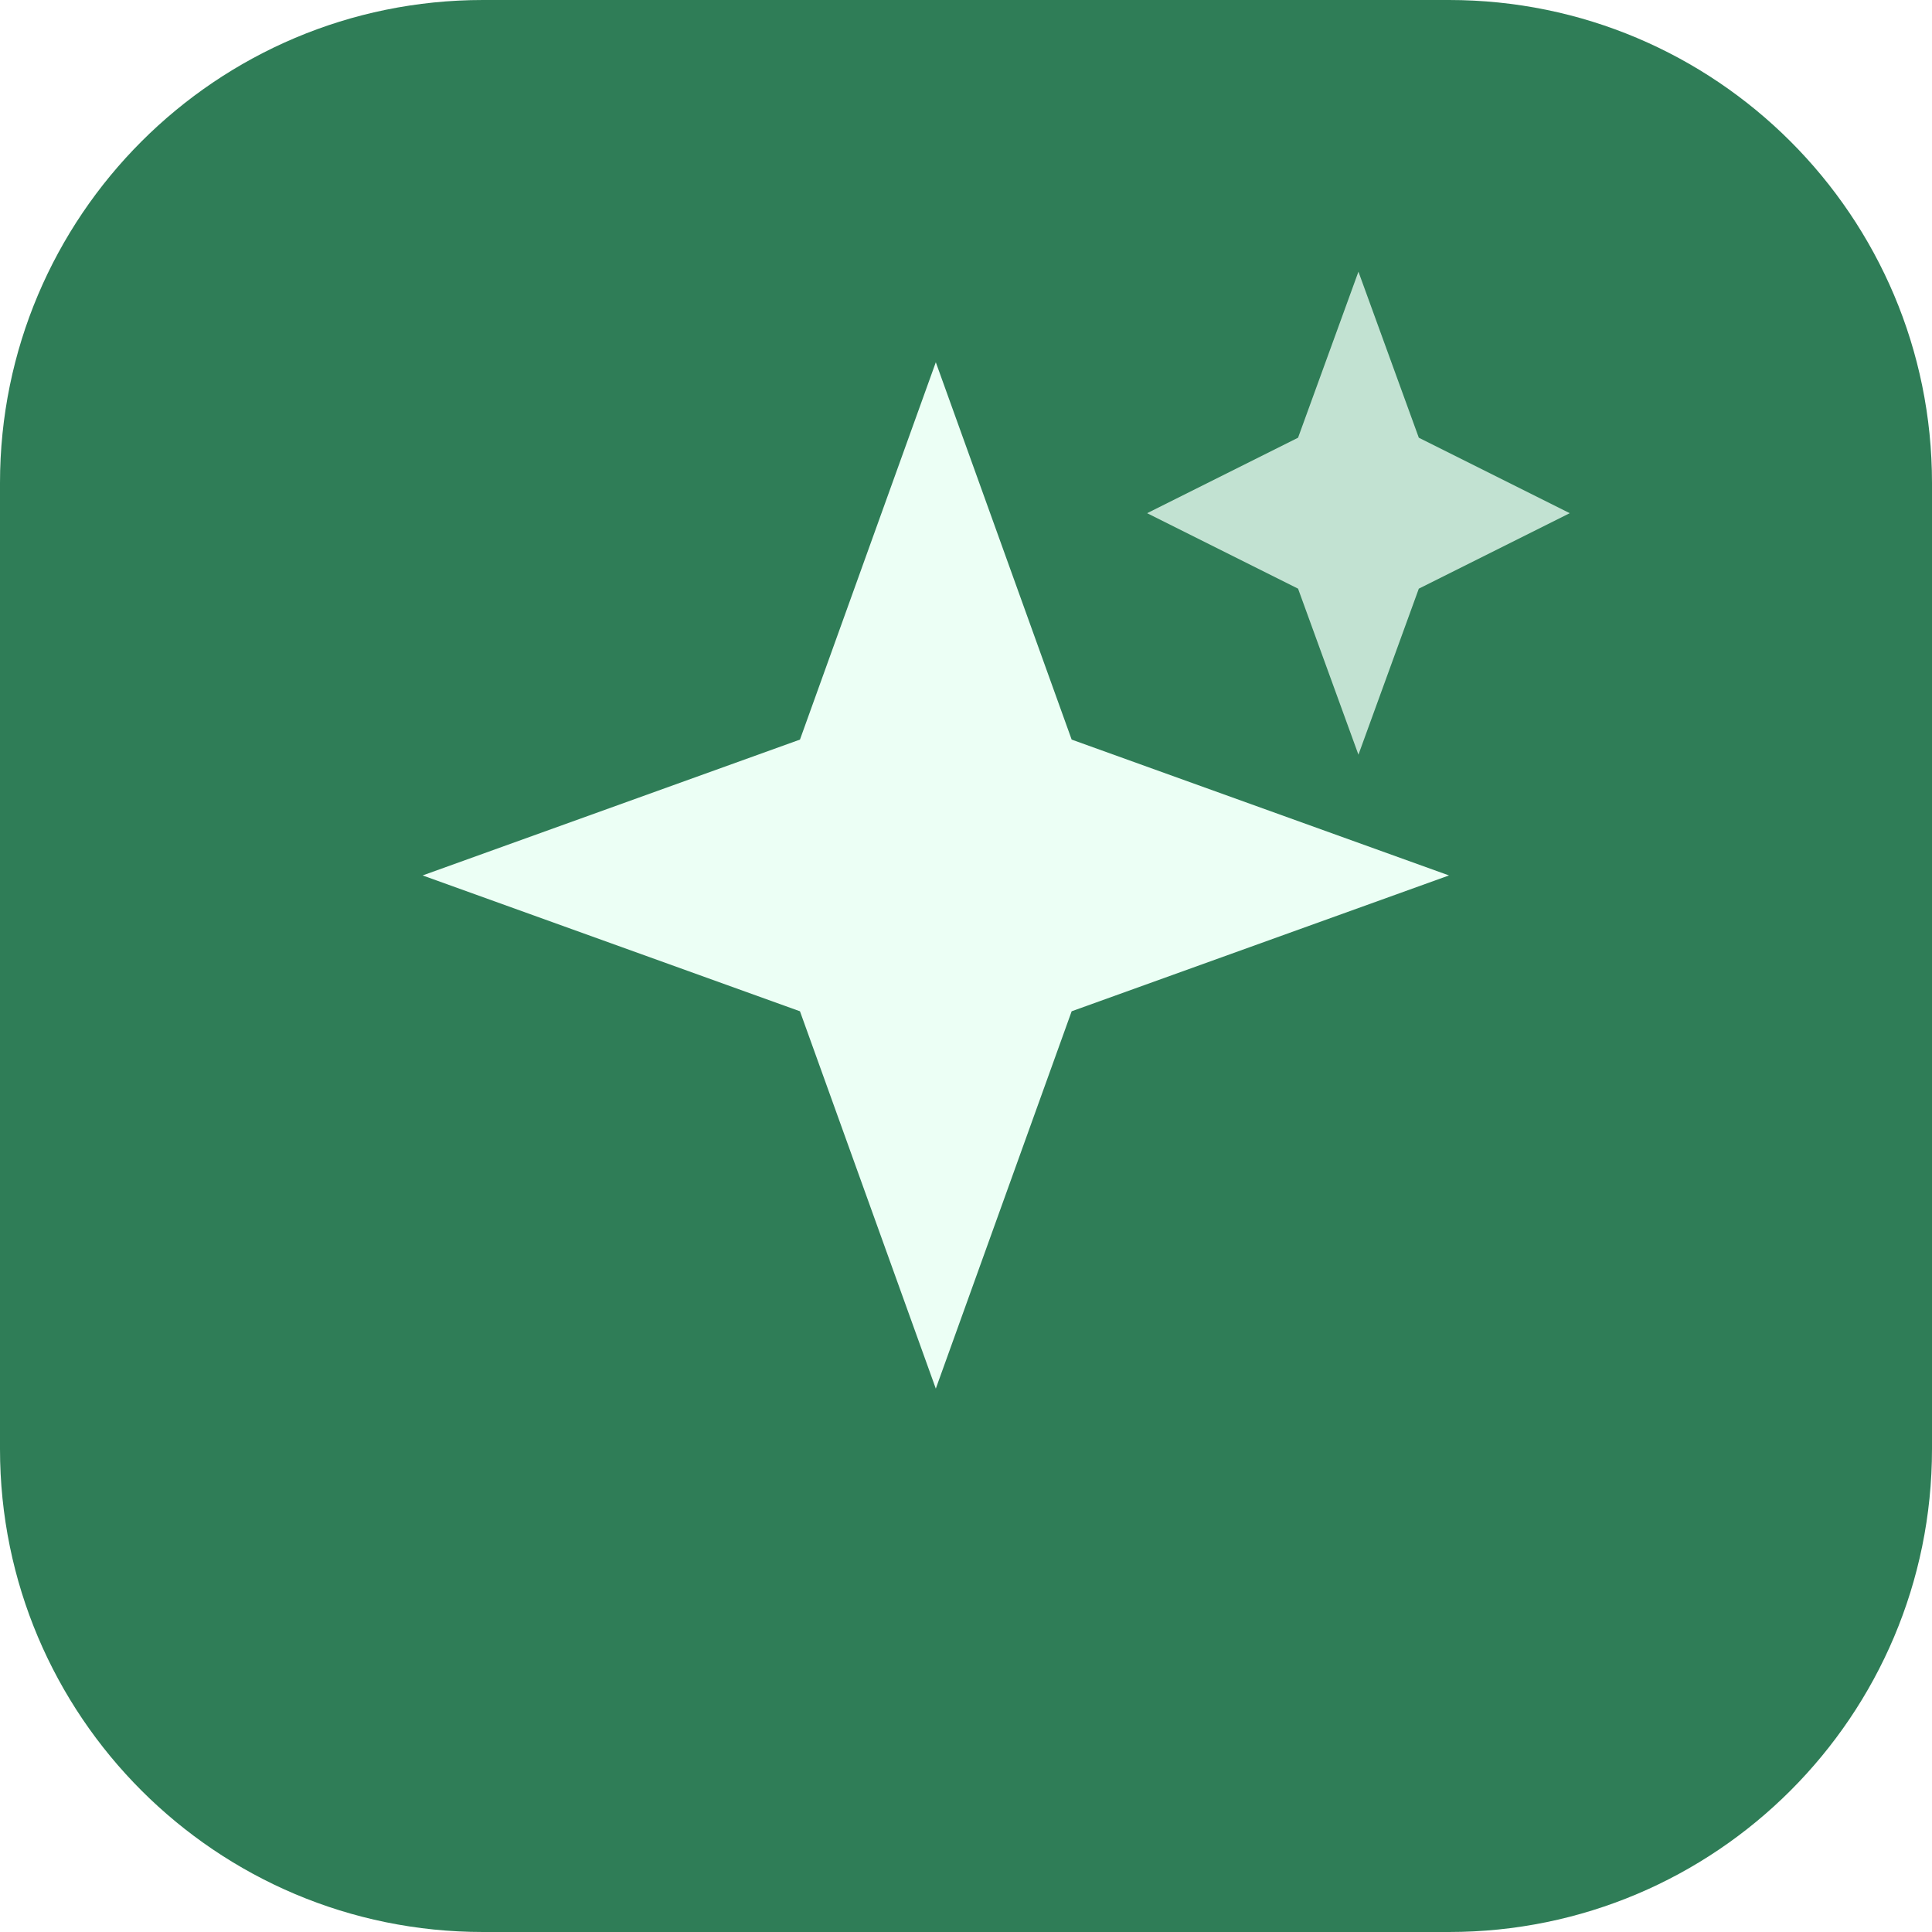
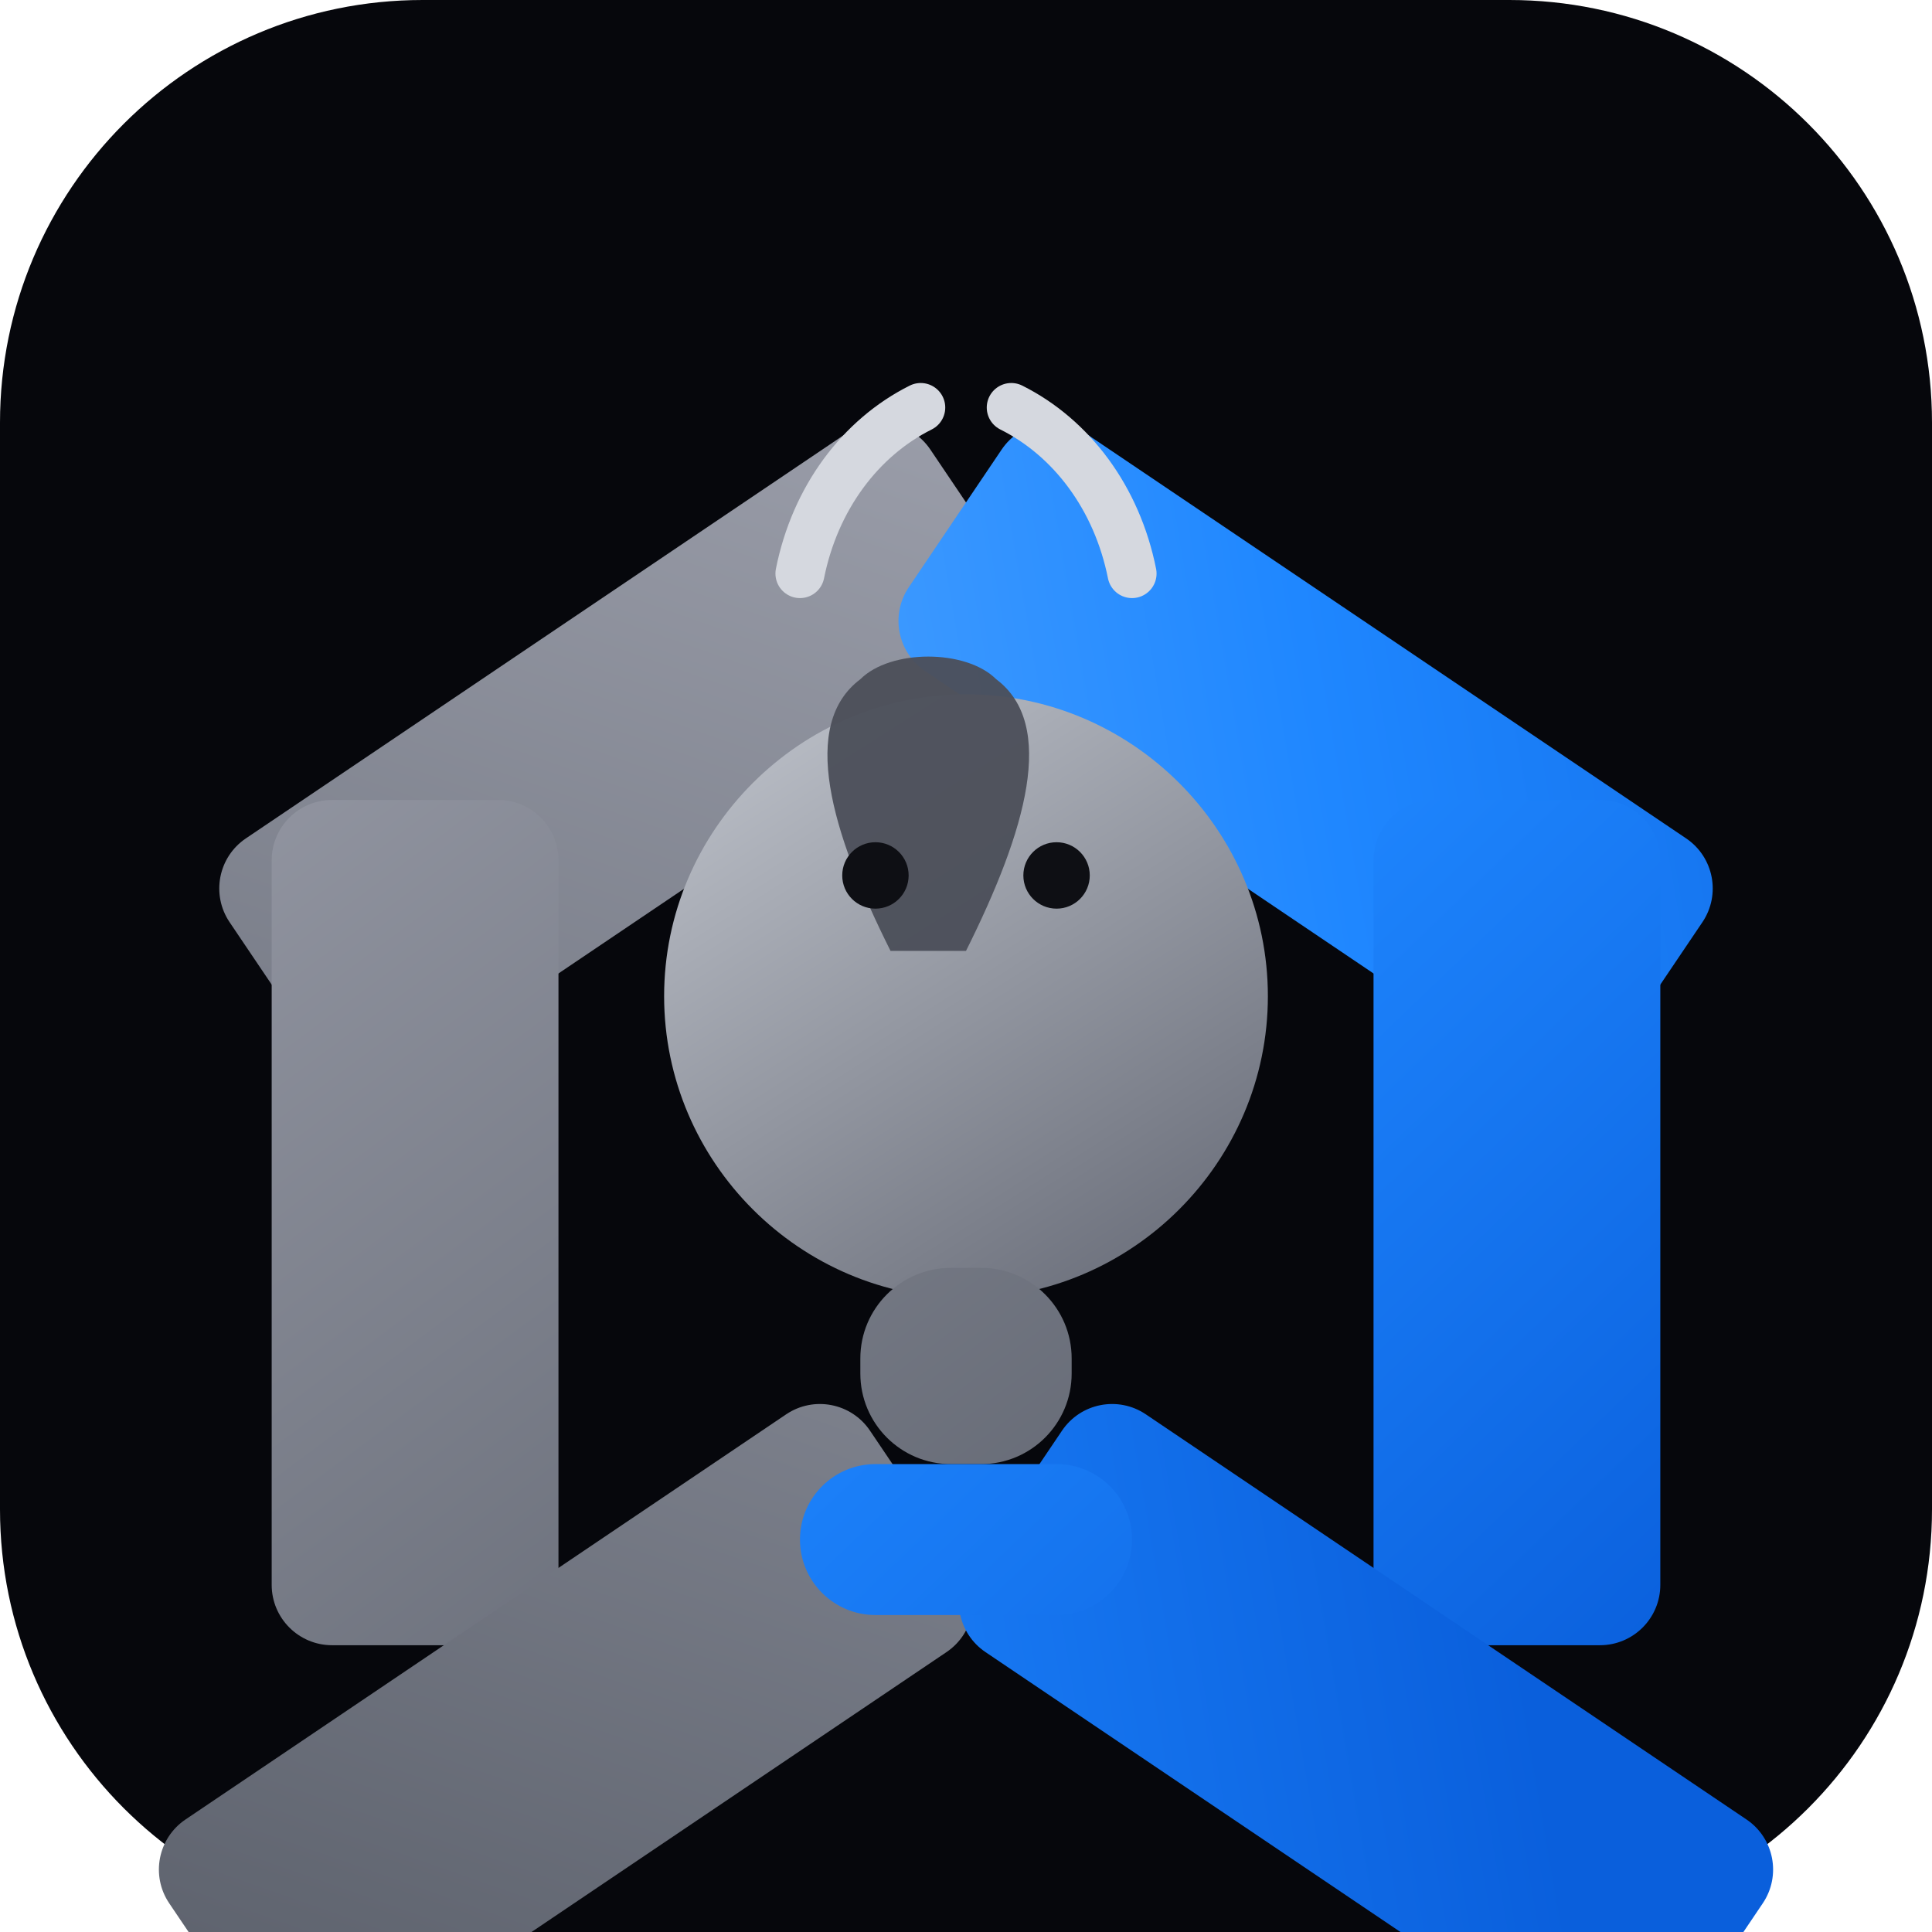
- <svg xmlns="http://www.w3.org/2000/svg" viewBox="0 0 64 64">
-   <rect width="64" height="64" rx="16" fill="#2f7d57" />
-   <path d="M31 12l4.5 12.5L48 29l-12.5 4.5L31 46l-4.5-12.5L14 29l12.5-4.5L31 12z" fill="#ecfff5" />
-   <path d="M45 9l2 5.5L52 17l-5 2.5-2 5.5-2-5.5-5-2.5 5-2.5L45 9z" fill="#ecfff5" opacity=".78" />
+ <svg xmlns="http://www.w3.org/2000/svg" viewBox="0 0 128 128">
+   <defs>
+     <linearGradient id="b" x1="18" y1="16" x2="110" y2="112" gradientUnits="userSpaceOnUse">
+       <stop offset="0" stop-color="#6bb6ff" />
+       <stop offset=".55" stop-color="#1f87ff" />
+       <stop offset="1" stop-color="#0a5fdc" />
+     </linearGradient>
+     <linearGradient id="g" x1="26" y1="18" x2="96" y2="112" gradientUnits="userSpaceOnUse">
+       <stop offset="0" stop-color="#9ea1ad" />
+       <stop offset="1" stop-color="#585d68" />
+     </linearGradient>
+     <linearGradient id="c" x1="50" y1="44" x2="78" y2="88" gradientUnits="userSpaceOnUse">
+       <stop offset="0" stop-color="#bfc3cb" />
+       <stop offset="1" stop-color="#666a76" />
+     </linearGradient>
+   </defs>
+   <rect width="128" height="128" rx="28" fill="#06070c" />
+   <rect x="32" y="22" width="19" height="56" rx="4" transform="rotate(56 41.5 50)" fill="url(#g)" />
+   <rect x="77" y="22" width="19" height="56" rx="4" transform="rotate(-56 86.5 50)" fill="url(#b)" />
+   <rect x="18" y="53" width="19" height="56" rx="4" fill="url(#g)" />
+   <rect x="91" y="53" width="19" height="56" rx="4" fill="url(#b)" />
+   <rect x="28" y="87" width="19" height="56" rx="4" transform="rotate(56 37.5 115)" fill="url(#g)" />
+   <rect x="81" y="87" width="19" height="56" rx="4" transform="rotate(-56 90.5 115)" fill="url(#b)" />
+   <path d="M64 46c11 0 20 9 20 20s-9 20-20 20-20-9-20-20 9-20 20-20Z" fill="url(#c)" />
+   <path d="M59 63c-4-8-6-15-2-18 2-2 7-2 9 0 4 3 2 10-2 18" fill="#4c4f59" opacity=".95" />
+   <rect x="57" y="84" width="14" height="13" rx="6" fill="url(#g)" />
+   <rect x="53" y="97" width="22" height="10" rx="5" fill="url(#b)" />
+   <path d="M61 27c-4 2-7 6-8 11" fill="none" stroke="#d5d8df" stroke-width="3.25" stroke-linecap="round" />
+   <path d="M67 27c4 2 7 6 8 11" fill="none" stroke="#d5d8df" stroke-width="3.25" stroke-linecap="round" />
+   <circle cx="58" cy="58" r="2.2" fill="#0e0f14" />
+   <circle cx="70" cy="58" r="2.2" fill="#0e0f14" />
</svg>
